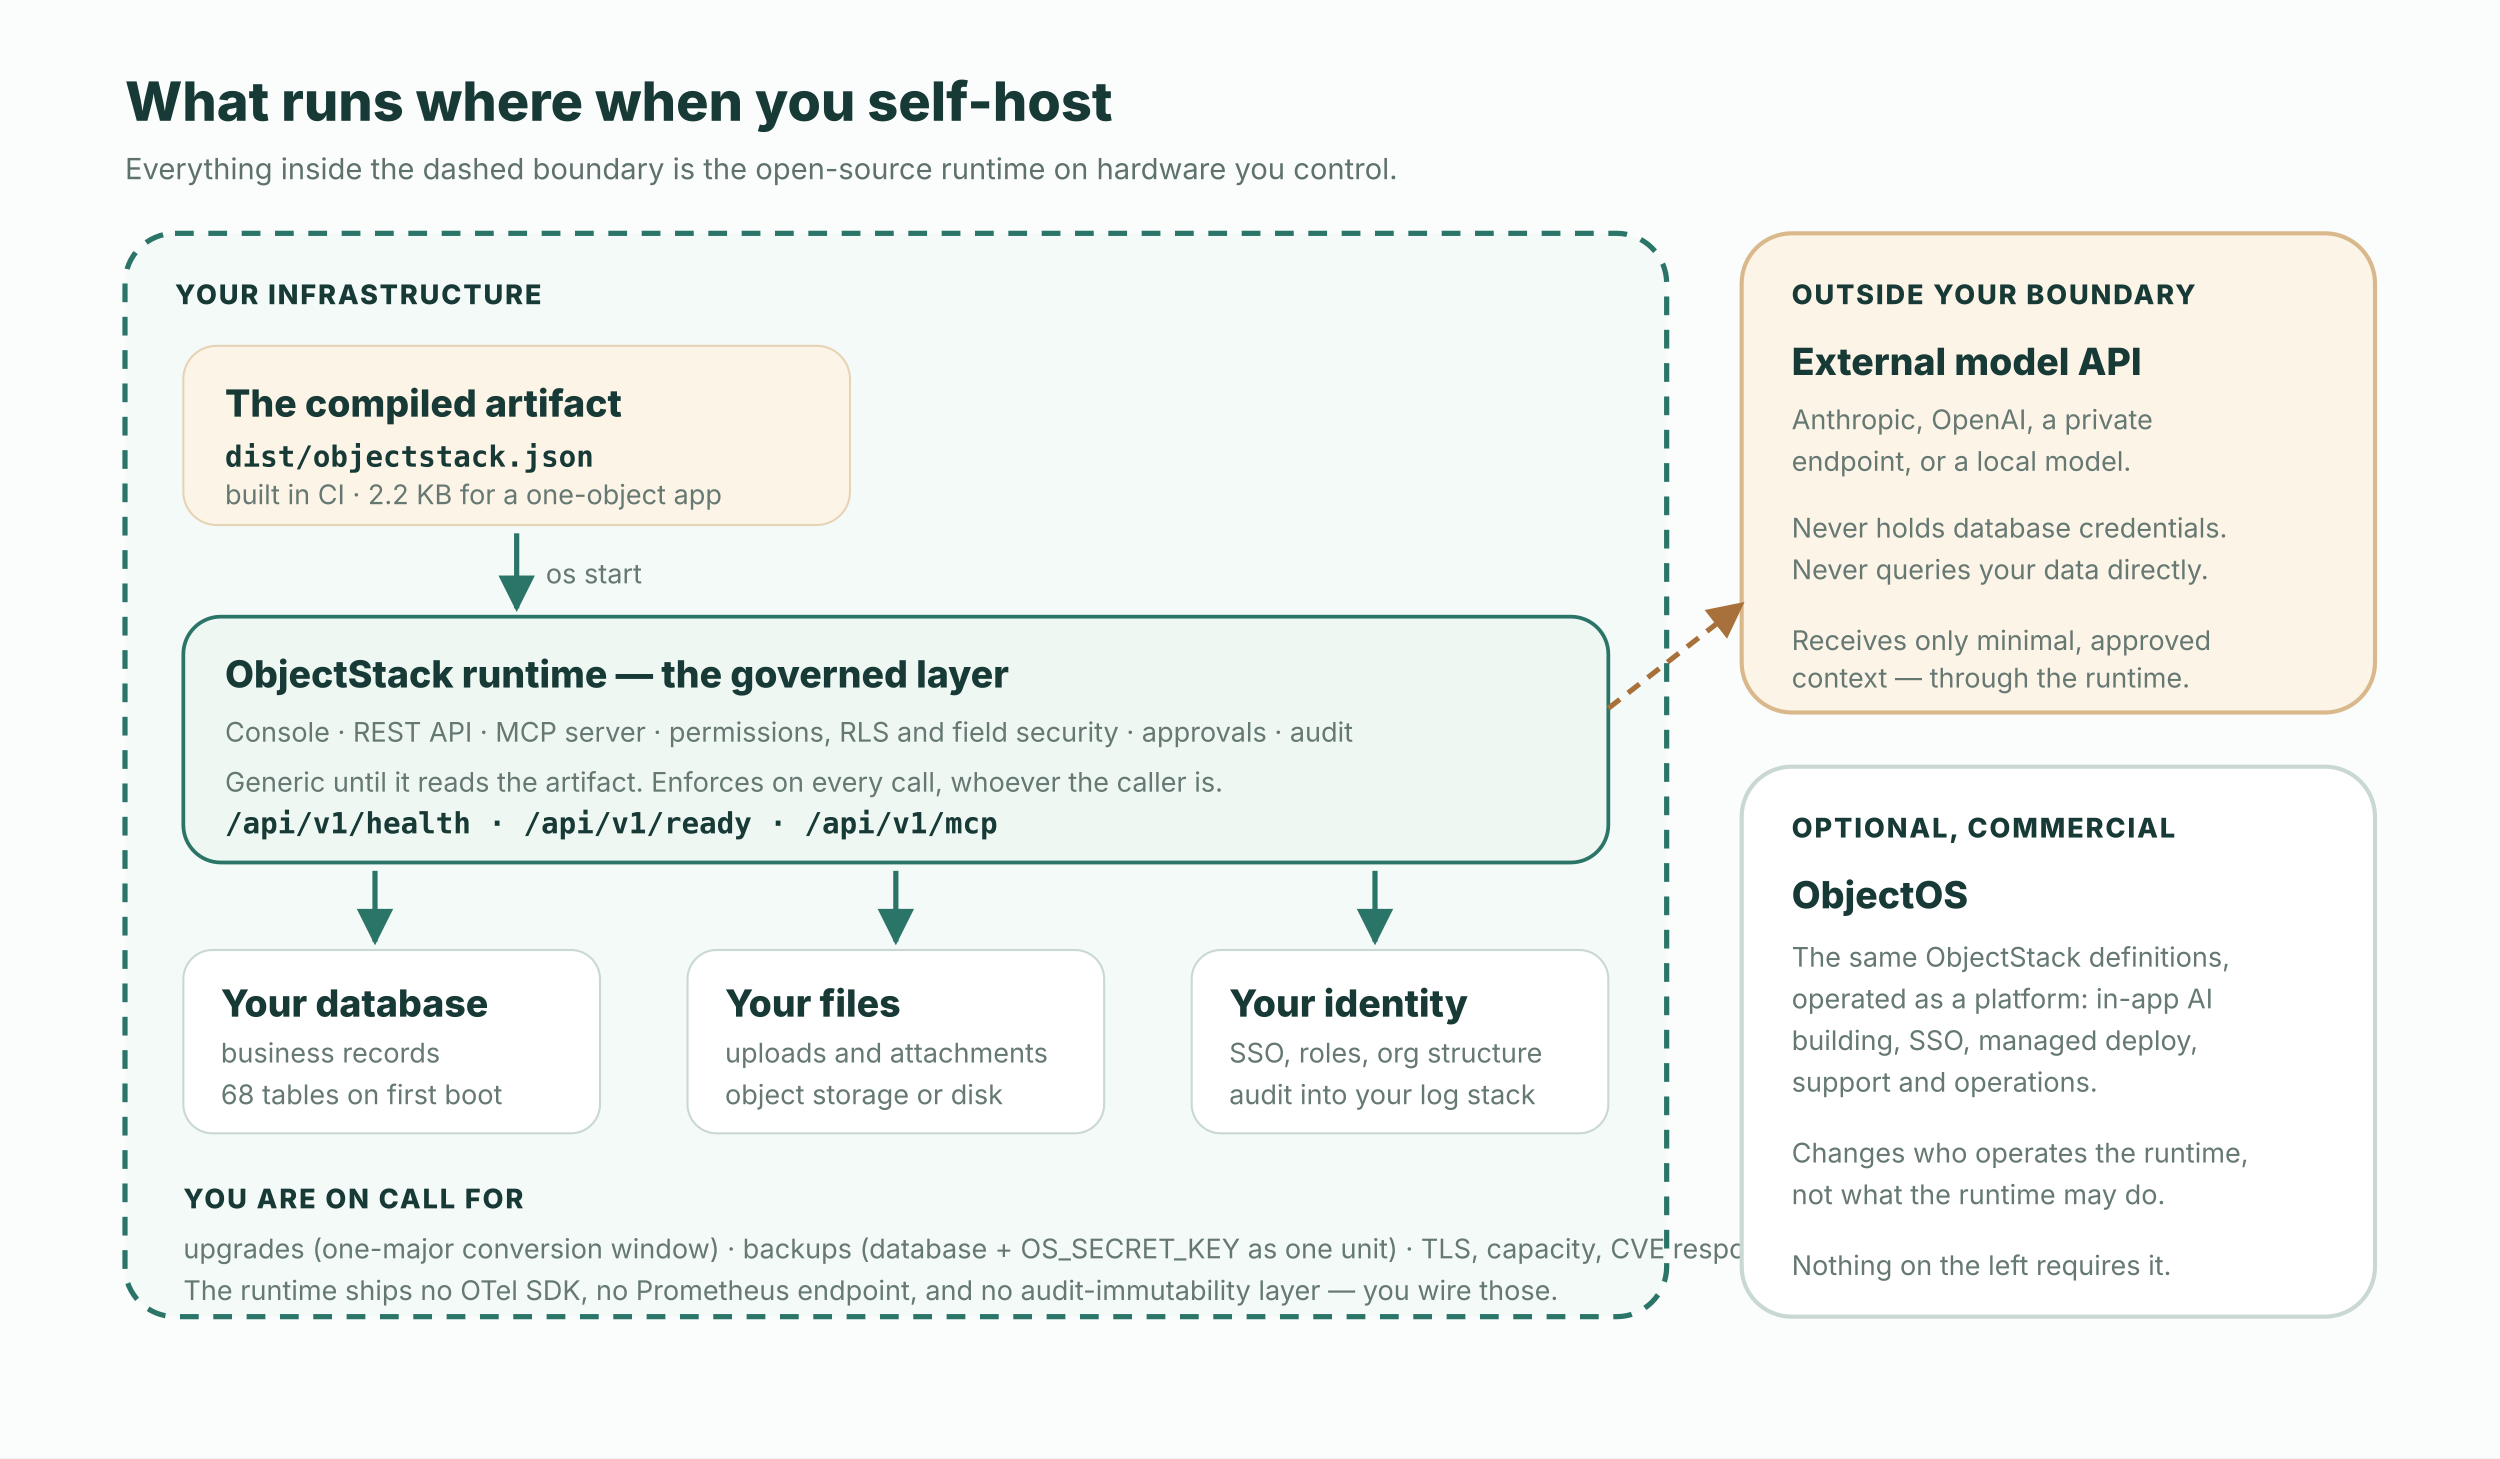
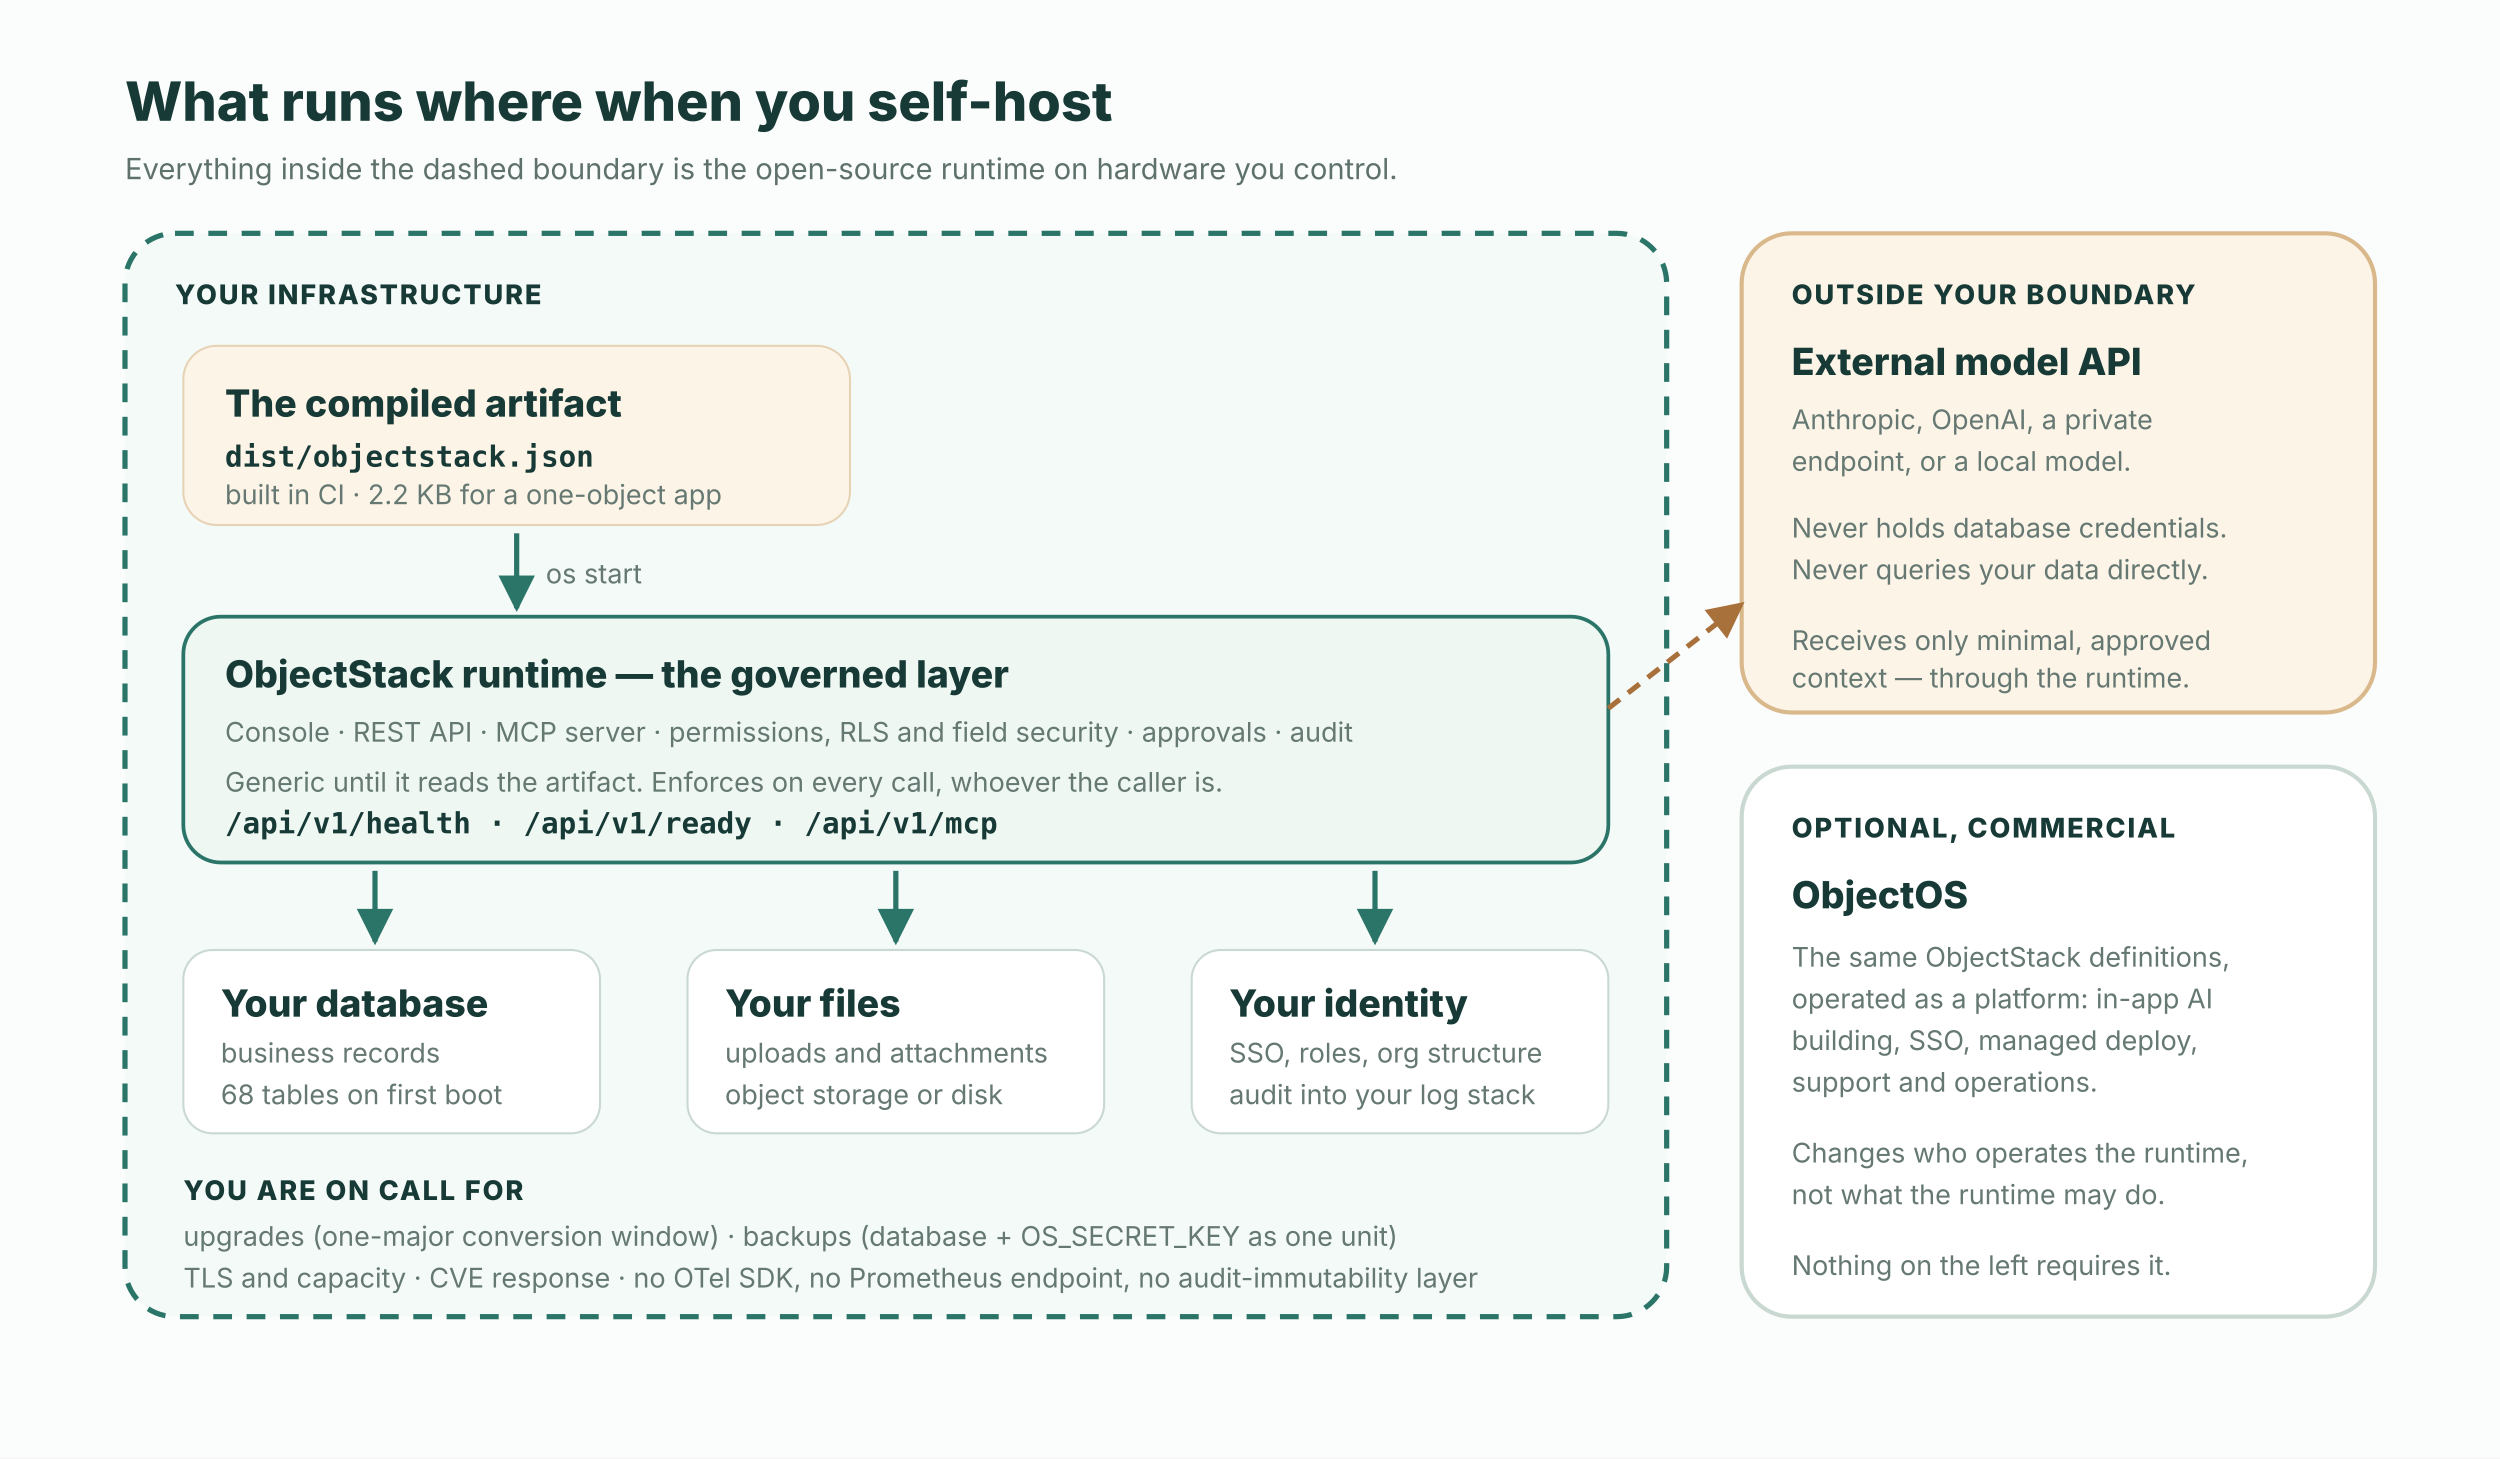
<svg xmlns="http://www.w3.org/2000/svg" viewBox="0 0 1200 700" role="img" aria-label="What runs where in a self-hosted deployment: the artifact, runtime, database, files, identity and audit log all sit inside your infrastructure, while an external model API receives only minimal approved context through the runtime">
  <defs>
    <marker id="a2" viewBox="0 0 10 10" refX="9" refY="5" markerWidth="7" markerHeight="7" orient="auto-start-reverse">
      <path d="M0 0 L10 5 L0 10 z" fill="#2a7468" />
    </marker>
    <marker id="a3" viewBox="0 0 10 10" refX="9" refY="5" markerWidth="7" markerHeight="7" orient="auto-start-reverse">
      <path d="M0 0 L10 5 L0 10 z" fill="#a8703a" />
    </marker>
    <style>
      text{font-family:-apple-system,BlinkMacSystemFont,"Segoe UI",sans-serif;fill:#173a36}
      .h{font-size:26px;font-weight:780}
      .cap{font-size:13px;font-weight:780;letter-spacing:.07em}
      .label{font-size:18px;font-weight:760}
      .small{font-size:13px;fill:#657872}
      .mono{font-family:ui-monospace,SFMono-Regular,Menlo,monospace;font-size:14px;font-weight:600}
      .note{font-size:14px;fill:#5e716b}
    </style>
  </defs>
  <rect width="1200" height="700" fill="#fbfdfc" />
  <text x="60" y="58" class="h">What runs where when you self-host</text>
  <text x="60" y="86" class="note">Everything inside the dashed boundary is the open-source runtime on hardware you control.</text>
  <rect x="60" y="112" width="740" height="520" rx="24" fill="#f4faf7" stroke="#2a7468" stroke-width="2.5" stroke-dasharray="9 7" />
  <text x="84" y="146" class="cap" fill="#2a7468">YOUR INFRASTRUCTURE</text>
  <g transform="translate(88 166)">
    <rect width="320" height="86" rx="16" fill="#fdf4e8" stroke="#e6d3b6" />
    <text x="20" y="34" class="label">The compiled artifact</text>
    <text x="20" y="58" class="mono" fill="#8a6a3a">dist/objectstack.json</text>
    <text x="20" y="76" class="small">built in CI · 2.2 KB for a one-object app</text>
  </g>
  <line x1="248" y1="256" x2="248" y2="292" stroke="#2a7468" stroke-width="2.5" marker-end="url(#a2)" />
  <text x="262" y="280" class="small" fill="#2a7468">os start</text>
  <g transform="translate(88 296)">
    <rect width="684" height="118" rx="18" fill="#eef7f2" stroke="#2a7468" stroke-width="1.8" />
    <text x="20" y="34" class="label">ObjectStack runtime — the governed layer</text>
    <text x="20" y="60" class="small">Console · REST API · MCP server · permissions, RLS and field security · approvals · audit</text>
    <text x="20" y="84" class="small">Generic until it reads the artifact. Enforces on every call, whoever the caller is.</text>
    <text x="20" y="104" class="mono" fill="#2a7468">/api/v1/health · /api/v1/ready · /api/v1/mcp</text>
  </g>
  <line x1="180" y1="418" x2="180" y2="452" stroke="#2a7468" stroke-width="2.5" marker-end="url(#a2)" />
  <line x1="430" y1="418" x2="430" y2="452" stroke="#2a7468" stroke-width="2.5" marker-end="url(#a2)" />
  <line x1="660" y1="418" x2="660" y2="452" stroke="#2a7468" stroke-width="2.5" marker-end="url(#a2)" />
  <g transform="translate(88 456)">
    <rect width="200" height="88" rx="14" fill="#ffffff" stroke="#c9d8d1" />
    <text x="18" y="32" class="label">Your database</text>
    <text x="18" y="54" class="small">business records</text>
    <text x="18" y="74" class="small">68 tables on first boot</text>
  </g>
  <g transform="translate(330 456)">
    <rect width="200" height="88" rx="14" fill="#ffffff" stroke="#c9d8d1" />
    <text x="18" y="32" class="label">Your files</text>
    <text x="18" y="54" class="small">uploads and attachments</text>
    <text x="18" y="74" class="small">object storage or disk</text>
  </g>
  <g transform="translate(572 456)">
    <rect width="200" height="88" rx="14" fill="#ffffff" stroke="#c9d8d1" />
    <text x="18" y="32" class="label">Your identity</text>
    <text x="18" y="54" class="small">SSO, roles, org structure</text>
    <text x="18" y="74" class="small">audit into your log stack</text>
  </g>
-   <text x="88" y="580" class="cap" fill="#8a6a3a">YOU ARE ON CALL FOR</text>
-   <text x="88" y="604" class="small">upgrades (one-major conversion window) · backups (database + OS_SECRET_KEY as one unit) · TLS, capacity, CVE response</text>
-   <text x="88" y="624" class="small">The runtime ships no OTel SDK, no Prometheus endpoint, and no audit-immutability layer — you wire those.</text>
+   <text x="88" y="576" class="cap" fill="#8a6a3a">YOU ARE ON CALL FOR</text>
+   <text x="88" y="598" class="small">upgrades (one-major conversion window) · backups (database + OS_SECRET_KEY as one unit)</text>
+   <text x="88" y="618" class="small">TLS and capacity · CVE response · no OTel SDK, no Prometheus endpoint, no audit-immutability layer</text>
  <rect x="836" y="112" width="304" height="230" rx="24" fill="#fdf4e8" stroke="#d9b98c" stroke-width="2" />
  <text x="860" y="146" class="cap" fill="#8a6a3a">OUTSIDE YOUR BOUNDARY</text>
  <text x="860" y="180" class="label">External model API</text>
  <text x="860" y="206" class="small">Anthropic, OpenAI, a private</text>
  <text x="860" y="226" class="small">endpoint, or a local model.</text>
  <text x="860" y="258" class="small">Never holds database credentials.</text>
  <text x="860" y="278" class="small">Never queries your data directly.</text>
  <text x="860" y="312" class="small" fill="#a8703a">Receives only minimal, approved</text>
  <text x="860" y="330" class="small" fill="#a8703a">context — through the runtime.</text>
  <line x1="772" y1="340" x2="836" y2="290" stroke="#a8703a" stroke-width="2.5" stroke-dasharray="7 5" marker-end="url(#a3)" />
  <rect x="836" y="368" width="304" height="264" rx="24" fill="#ffffff" stroke="#c9d8d1" stroke-width="2" />
  <text x="860" y="402" class="cap" fill="#5e716b">OPTIONAL, COMMERCIAL</text>
  <text x="860" y="436" class="label">ObjectOS</text>
  <text x="860" y="464" class="small">The same ObjectStack definitions,</text>
  <text x="860" y="484" class="small">operated as a platform: in-app AI</text>
  <text x="860" y="504" class="small">building, SSO, managed deploy,</text>
  <text x="860" y="524" class="small">support and operations.</text>
  <text x="860" y="558" class="small">Changes who operates the runtime,</text>
  <text x="860" y="578" class="small">not what the runtime may do.</text>
  <text x="860" y="612" class="small" fill="#2a7468">Nothing on the left requires it.</text>
</svg>
